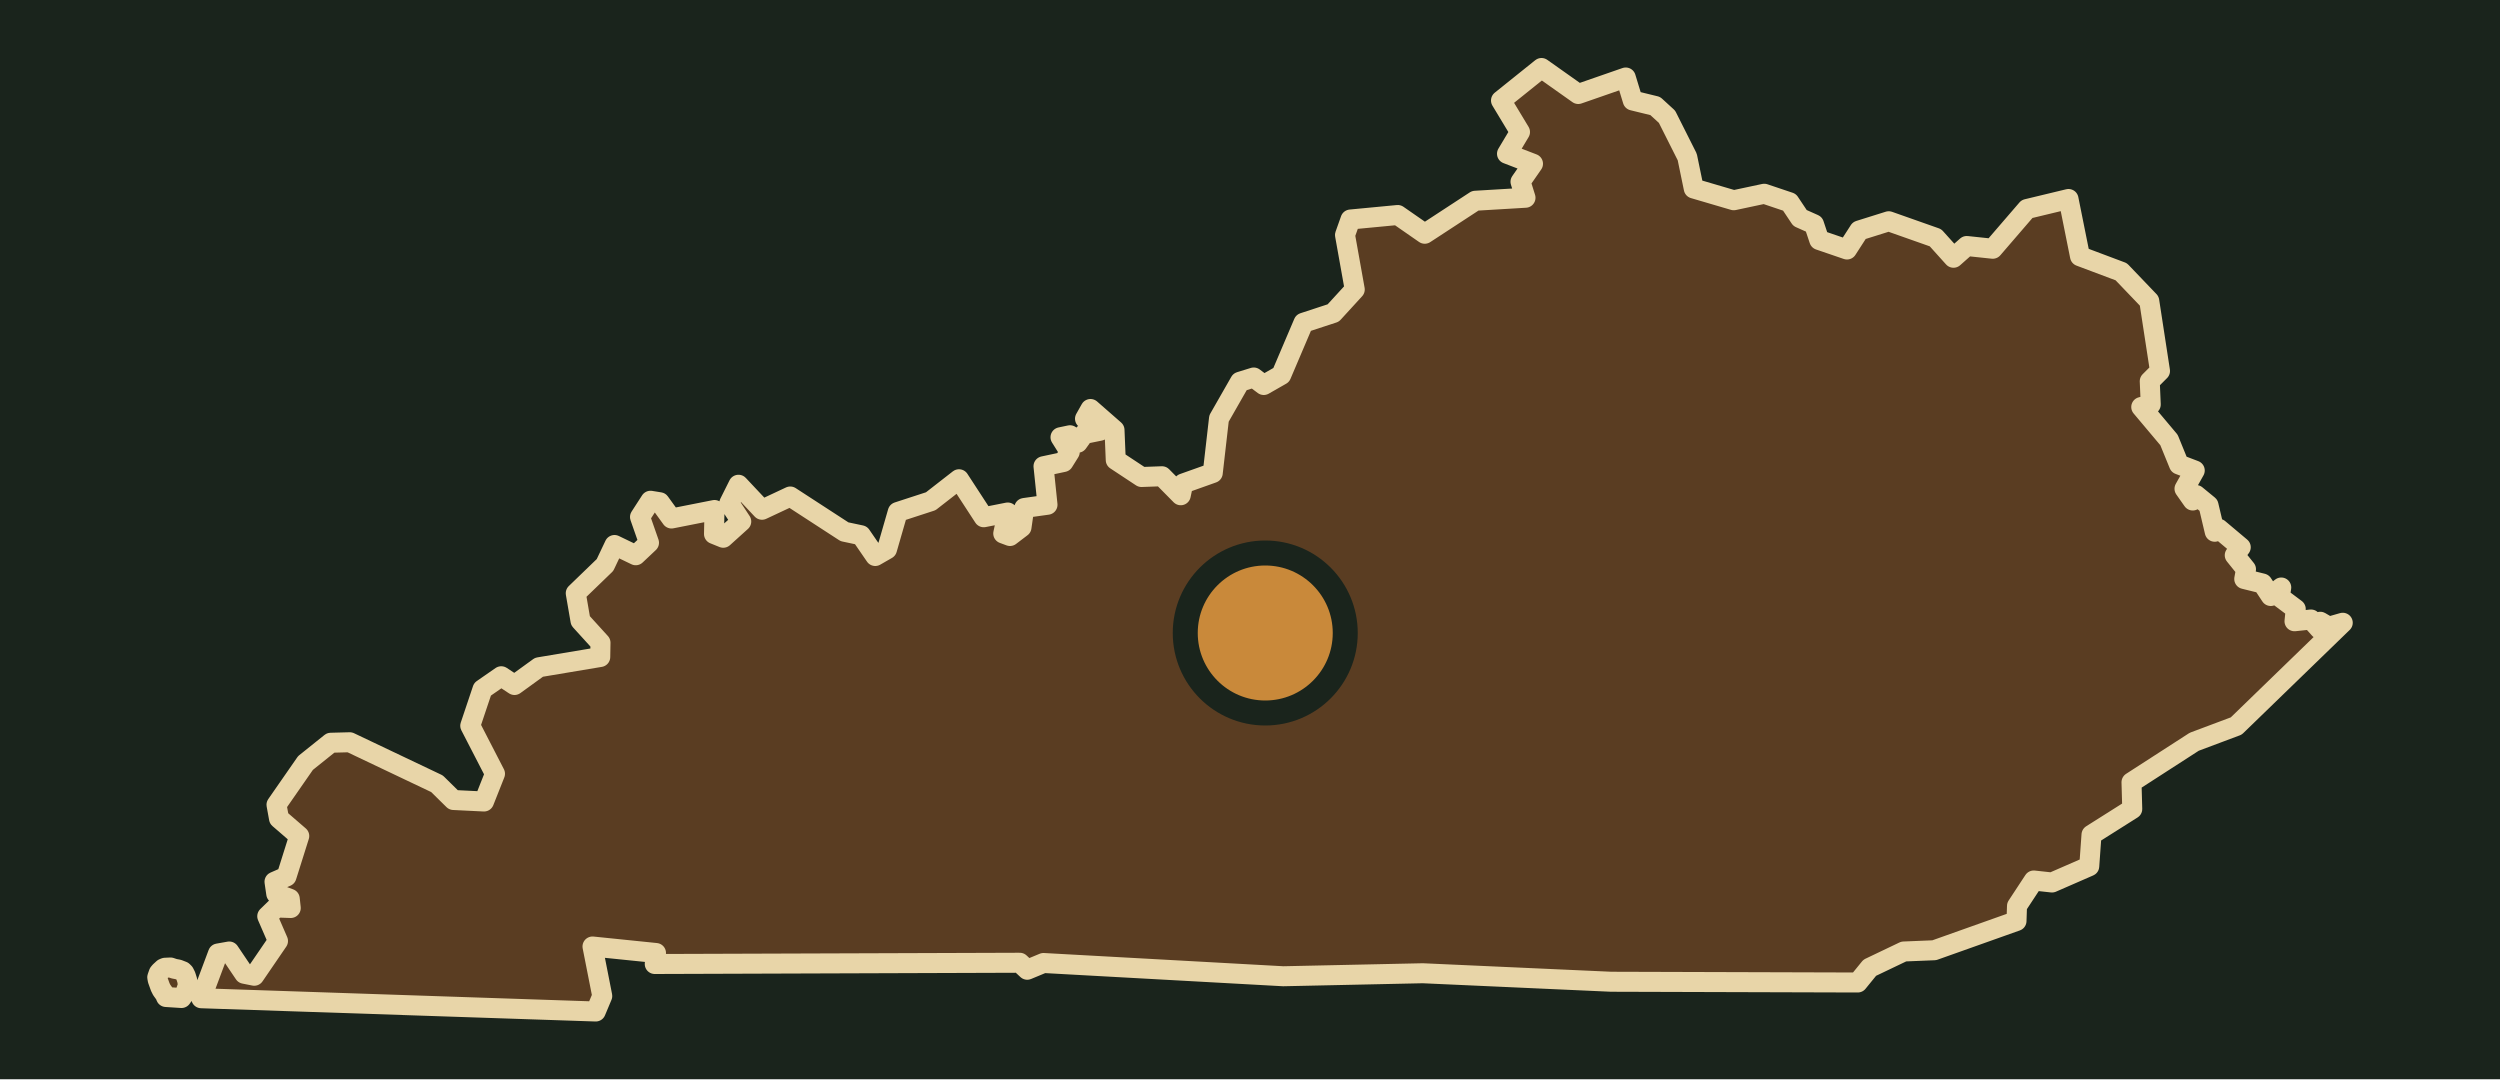
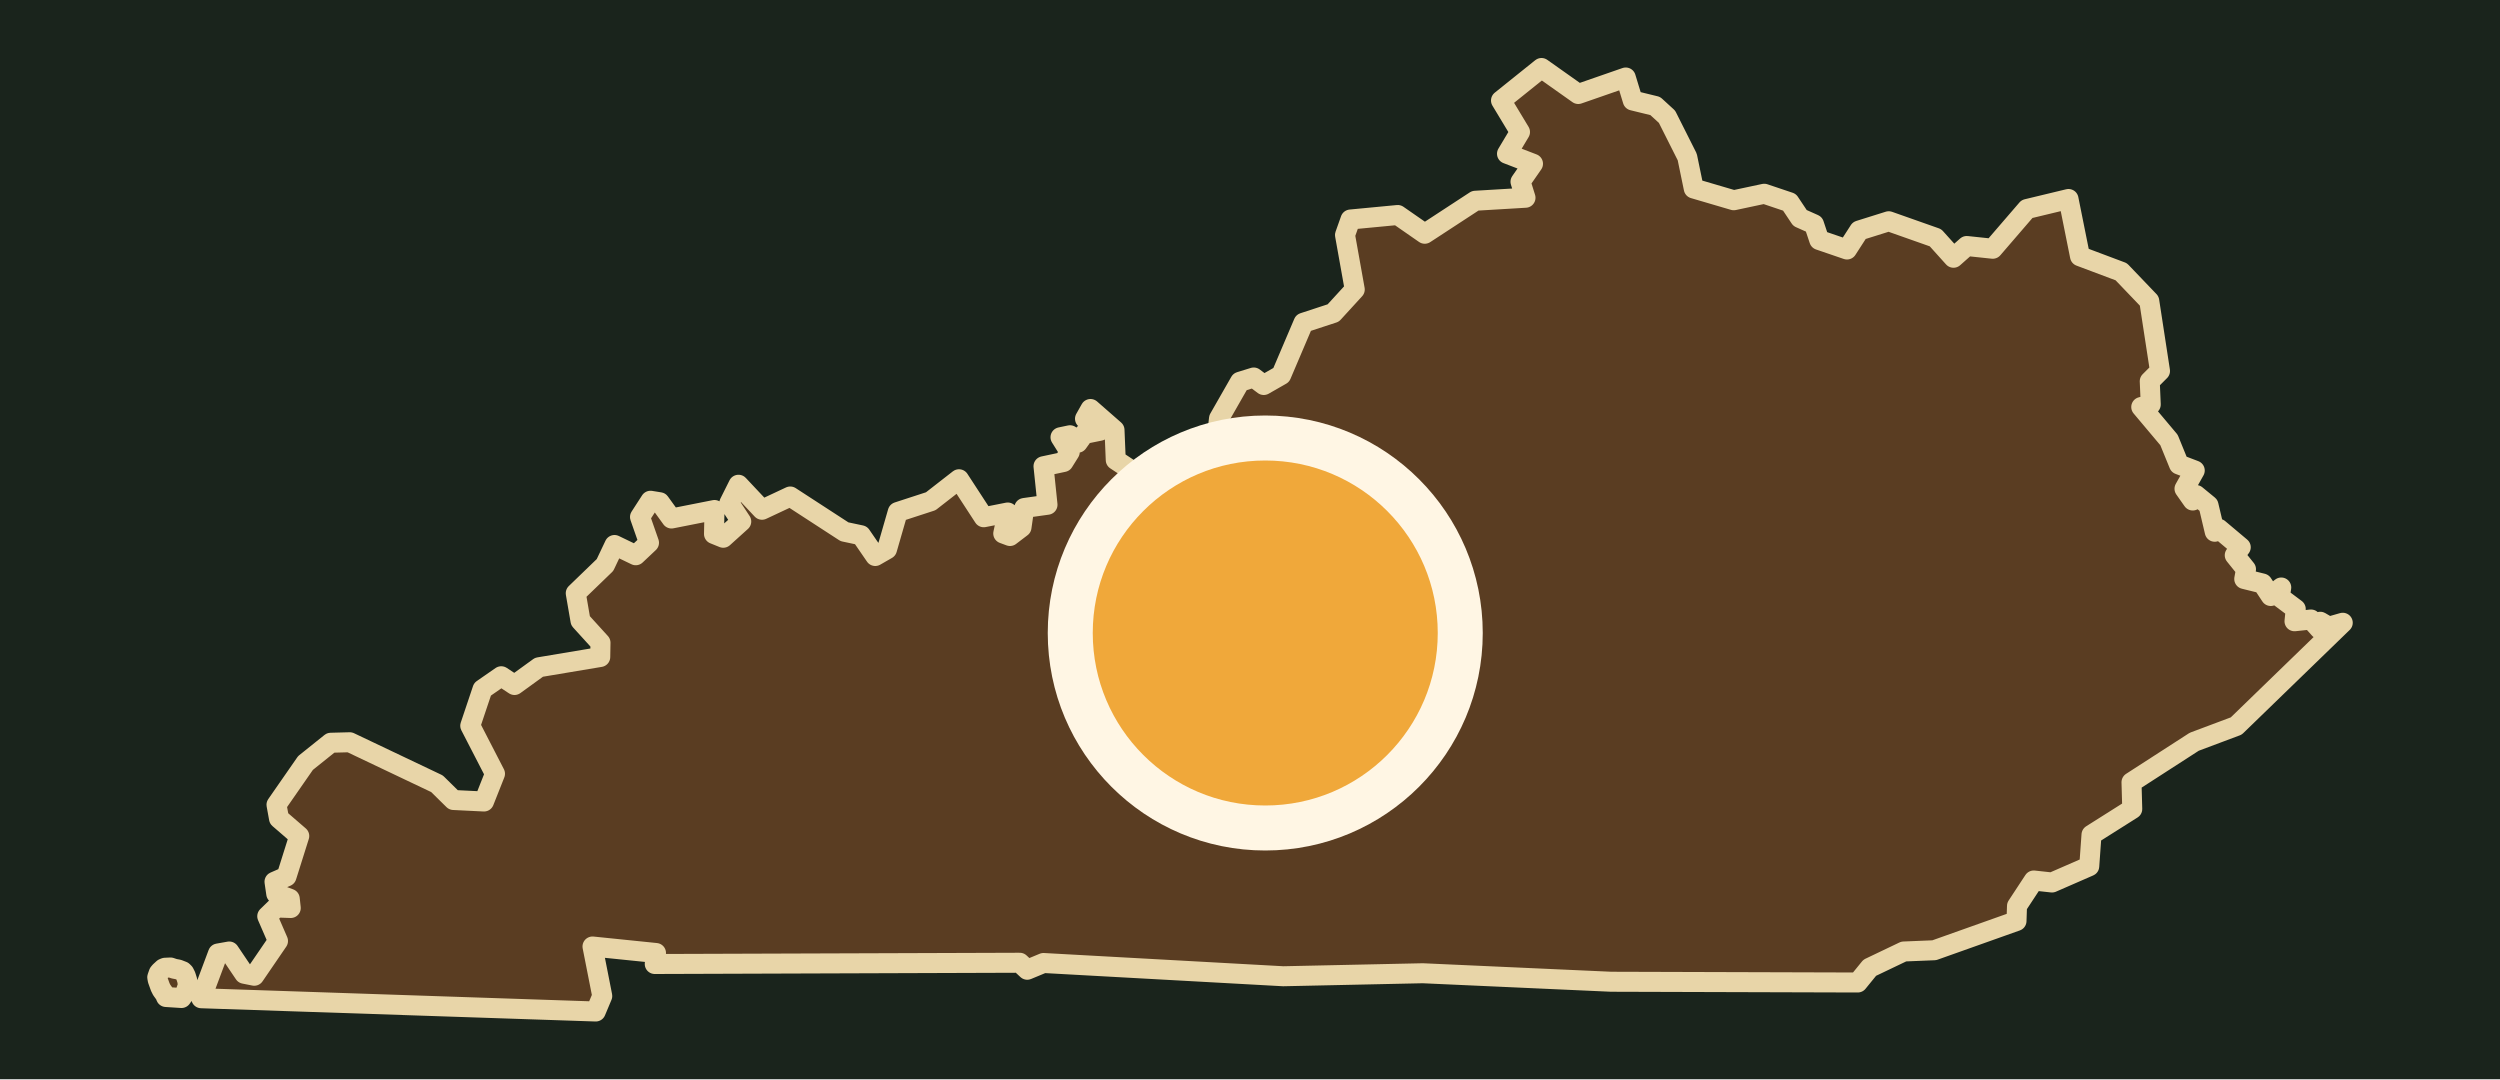
<svg xmlns="http://www.w3.org/2000/svg" viewBox="0 0 1000 431.7">
  <rect width="1000" height="431.7" fill="#1a241c" />
  <path fill="#5a3d22" stroke="#e8d5a8" stroke-width="8" stroke-linejoin="round" fill-rule="evenodd" d="M80.5 399.3L87.2 381.4L91.7 380.6L97.7 389.5L101.7 390.3L111.2 376.4L106.9 366.5L110.5 363.0L116.3 363.2L115.9 359.5L110.5 357.5L109.8 352.7L114.6 350.6L119.7 334.4L111.6 327.4L110.6 321.9L122.2 305.2L132.3 297.1L139.9 296.9L174.8 313.5L181.4 320.0L193.6 320.6L198.0 309.5L188.1 290.3L193.0 275.7L200.5 270.5L205.8 274.0L215.6 266.9L240.1 262.8L240.2 257.1L232.2 248.3L230.3 237.3L242.0 226.0L245.8 218.0L254.3 222.1L259.6 217.1L256.0 206.8L260.2 200.3L263.9 200.9L268.6 207.4L285.8 204.0L285.6 213.6L289.3 215.1L296.5 208.6L291.7 201.3L295.4 193.9L304.8 203.9L316.1 198.6L337.8 212.7L344.4 214.1L350.1 222.4L354.8 219.7L359.1 204.8L372.3 200.5L383.6 191.7L393.5 206.9L403.1 205.0L401.3 213.4L404.0 214.4L408.6 210.9L409.7 203.2L419.0 201.9L417.4 186.5L425.4 184.8L427.9 180.8L424.2 174.9L428.0 174.1L431.1 177.1L433.6 173.6L440.0 172.3L434.0 167.5L436.2 163.6L445.8 172.0L446.3 184.0L456.6 190.8L464.8 190.5L472.3 198.1L473.3 193.4L485.1 189.2L487.6 167.4L496.0 152.7L501.5 151.0L505.5 154.0L512.5 150.0L521.4 129.1L533.3 125.2L541.9 115.8L538.0 94.0L540.2 87.8L559.1 86.0L569.9 93.5L590.1 80.3L610.2 79.1L608.2 72.7L613.2 65.5L602.8 61.5L608.0 52.8L600.4 40.2L616.6 27.2L631.3 37.6L650.3 31.0L653.1 40.2L662.1 42.4L666.8 46.7L674.9 62.8L677.5 75.4L693.5 80.1L705.7 77.5L715.8 80.9L720.0 87.2L725.6 89.7L727.7 96.0L738.8 99.8L743.7 92.2L755.5 88.5L774.2 95.1L781.4 103.1L786.7 98.4L797.1 99.5L810.8 83.6L827.4 79.6L832.0 102.5L848.5 108.7L859.7 120.4L864.0 148.4L859.9 152.5L860.3 161.8L856.5 162.8L867.6 176.0L871.6 185.8L877.9 188.2L873.8 195.5L877.1 200.2L878.4 198.0L883.4 202.1L885.9 212.7L887.5 211.5L896.3 218.9L893.9 222.1L898.4 227.7L897.7 231.6L905.0 233.4L908.3 238.4L912.5 235.0L911.9 238.8L918.3 243.6L917.8 248.5L924.4 247.8L927.8 251.6L928.1 248.7L931.5 250.7L937.1 249.1L894.5 290.4L877.7 296.7L852.6 312.9L852.9 323.6L836.6 333.9L835.7 346.5L820.8 353.0L813.5 352.2L806.8 362.4L806.6 368.4L773.7 380.1L761.5 380.6L747.9 387.1L743.1 393.0L644.5 392.7L569.1 389.3L513.3 390.5L417.4 385.2L410.9 387.9L407.9 385.1L261.9 385.6L262.4 381.2L237.0 378.6L240.9 398.4L238.3 404.6L80.5 399.3ZM62.9 390.9L63.5 389.2L64.0 388.6L65.3 387.4L66.0 387.1L68.2 387.0L69.7 387.5L71.3 387.8L73.1 388.5L73.7 389.1L74.3 390.3L74.9 392.2L75.1 393.7L75.0 394.6L74.2 396.9L72.6 399.2L66.4 398.8L66.0 397.8L64.7 396.0L64.1 394.8L63.1 392.0L62.9 390.9Z" />
-   <circle cx="506.1" cy="253.2" r="32" fill="#c9893a" stroke="#1a241c" stroke-width="10" />
+   <circle cx="506.1" cy="253.2" r="78" fill="#f0a83a" stroke="#fff6e4" stroke-width="18" />
</svg>
